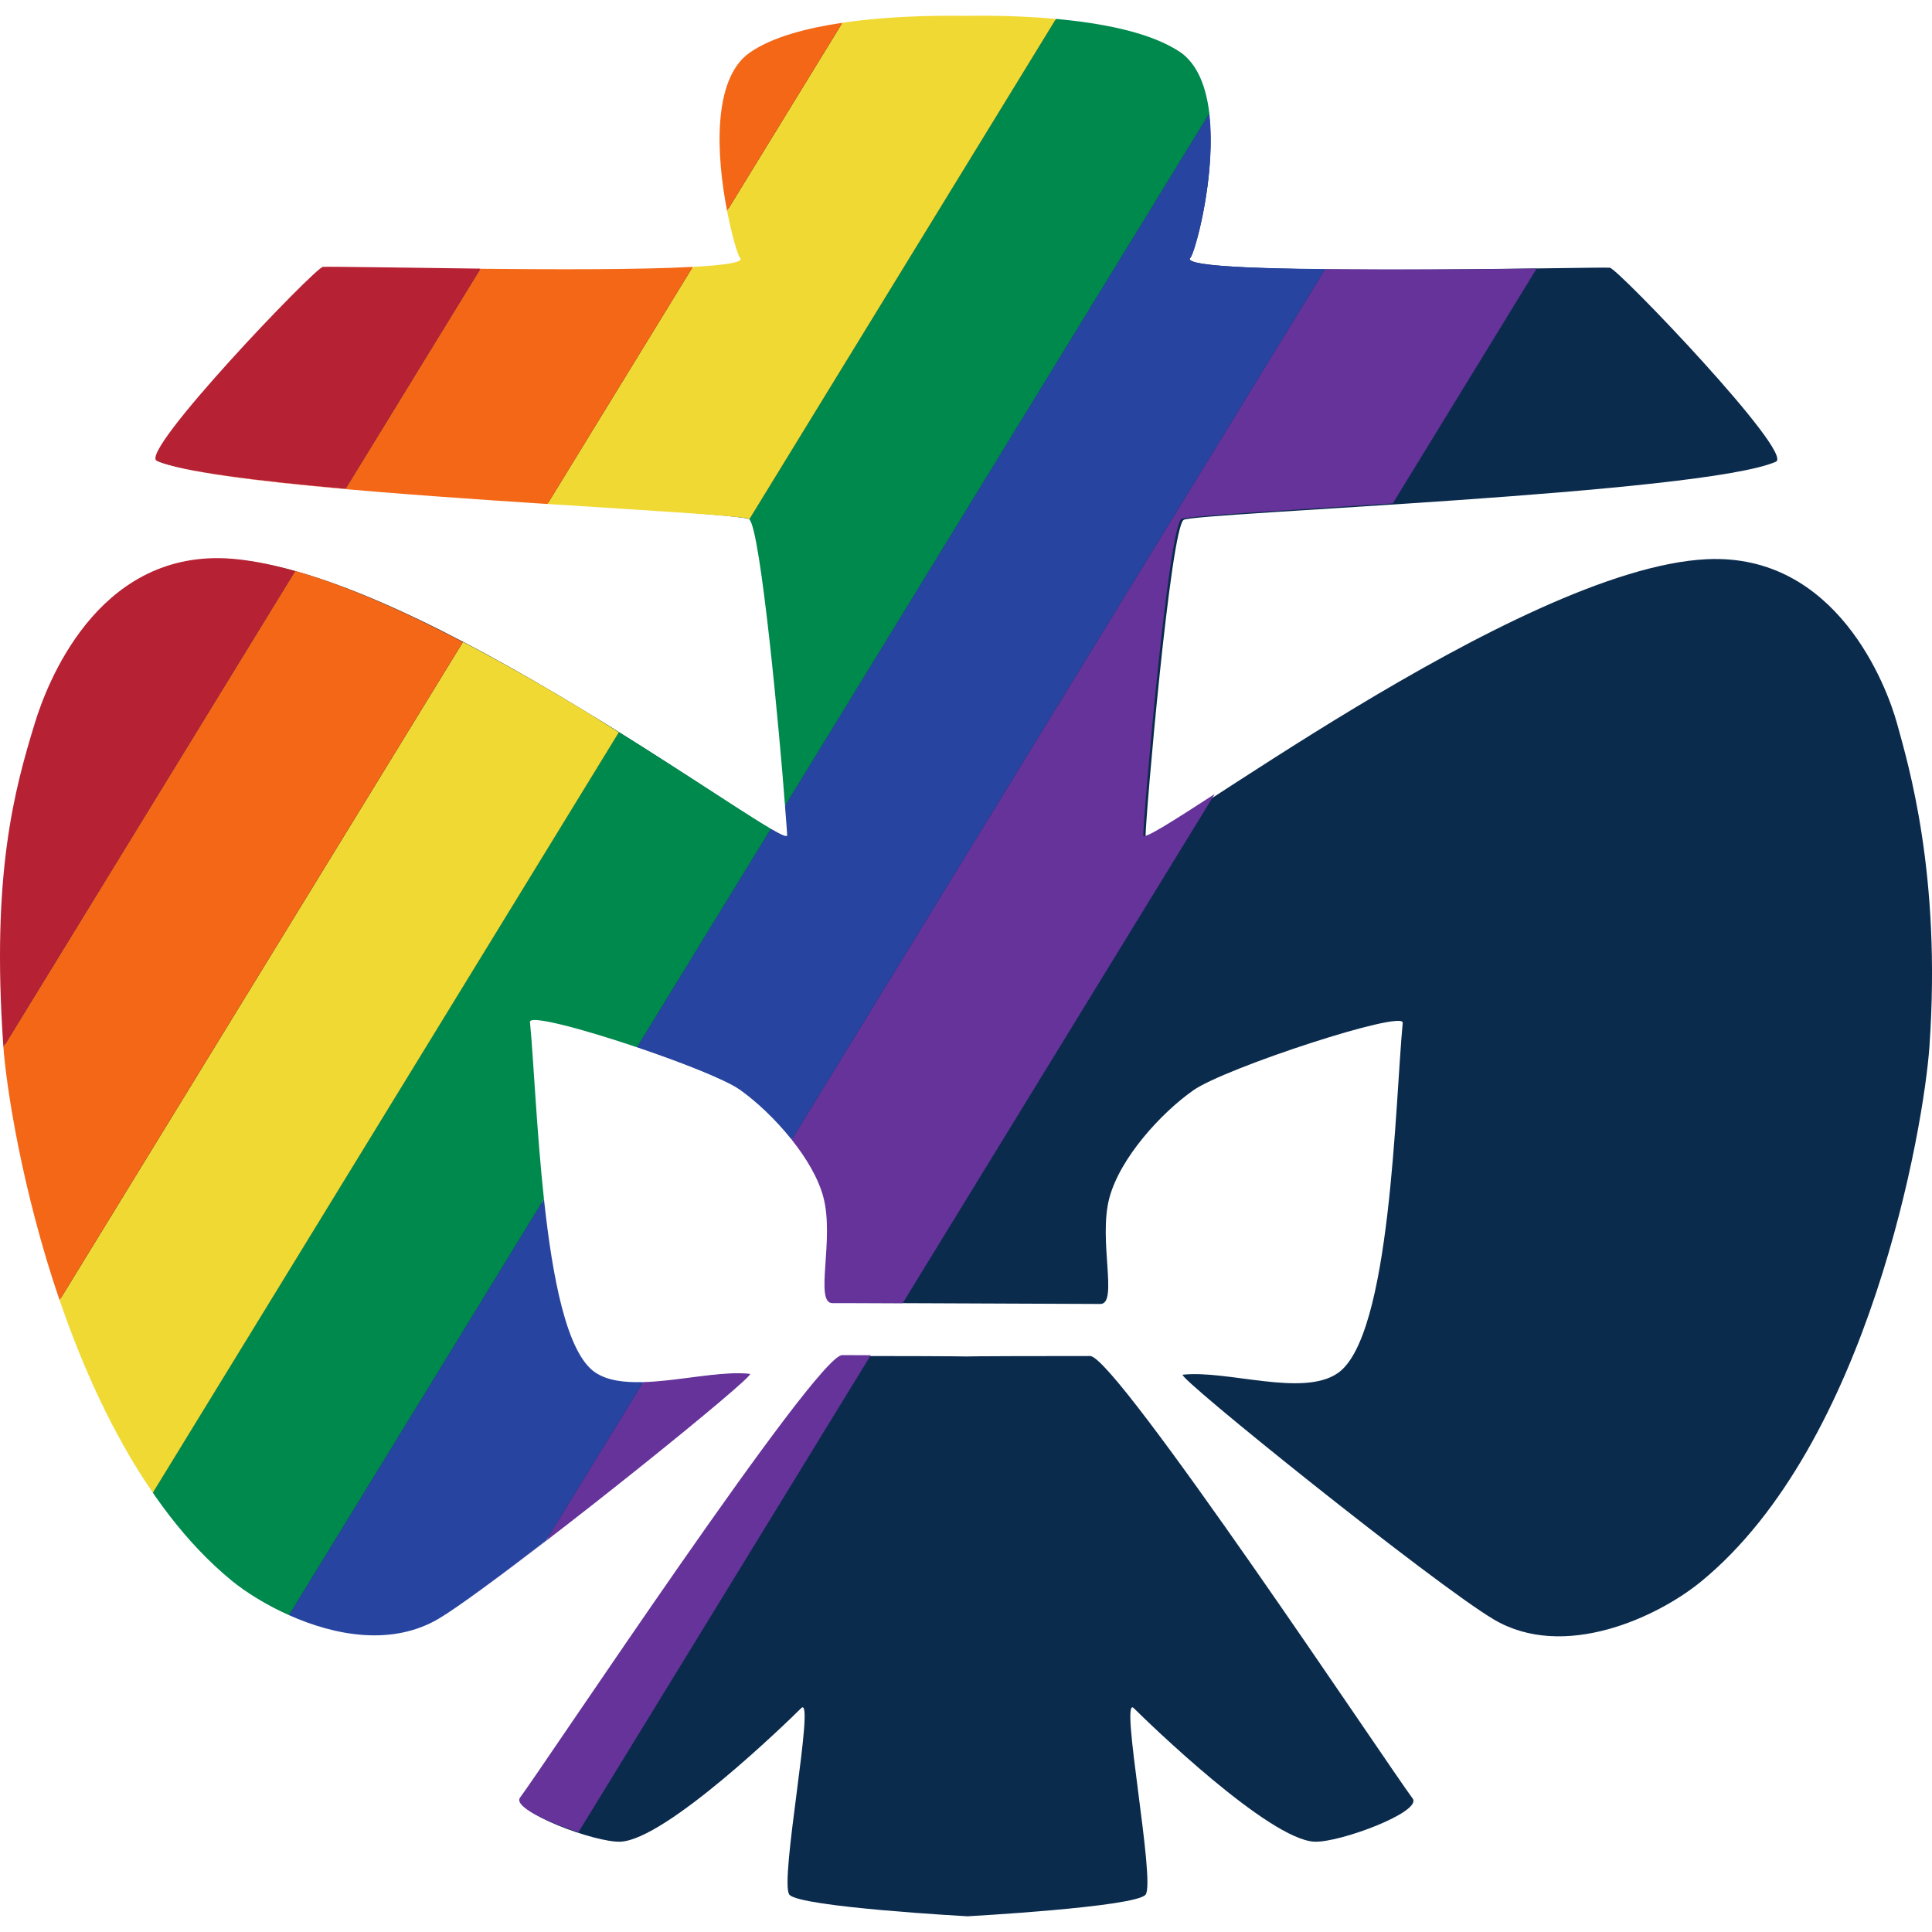
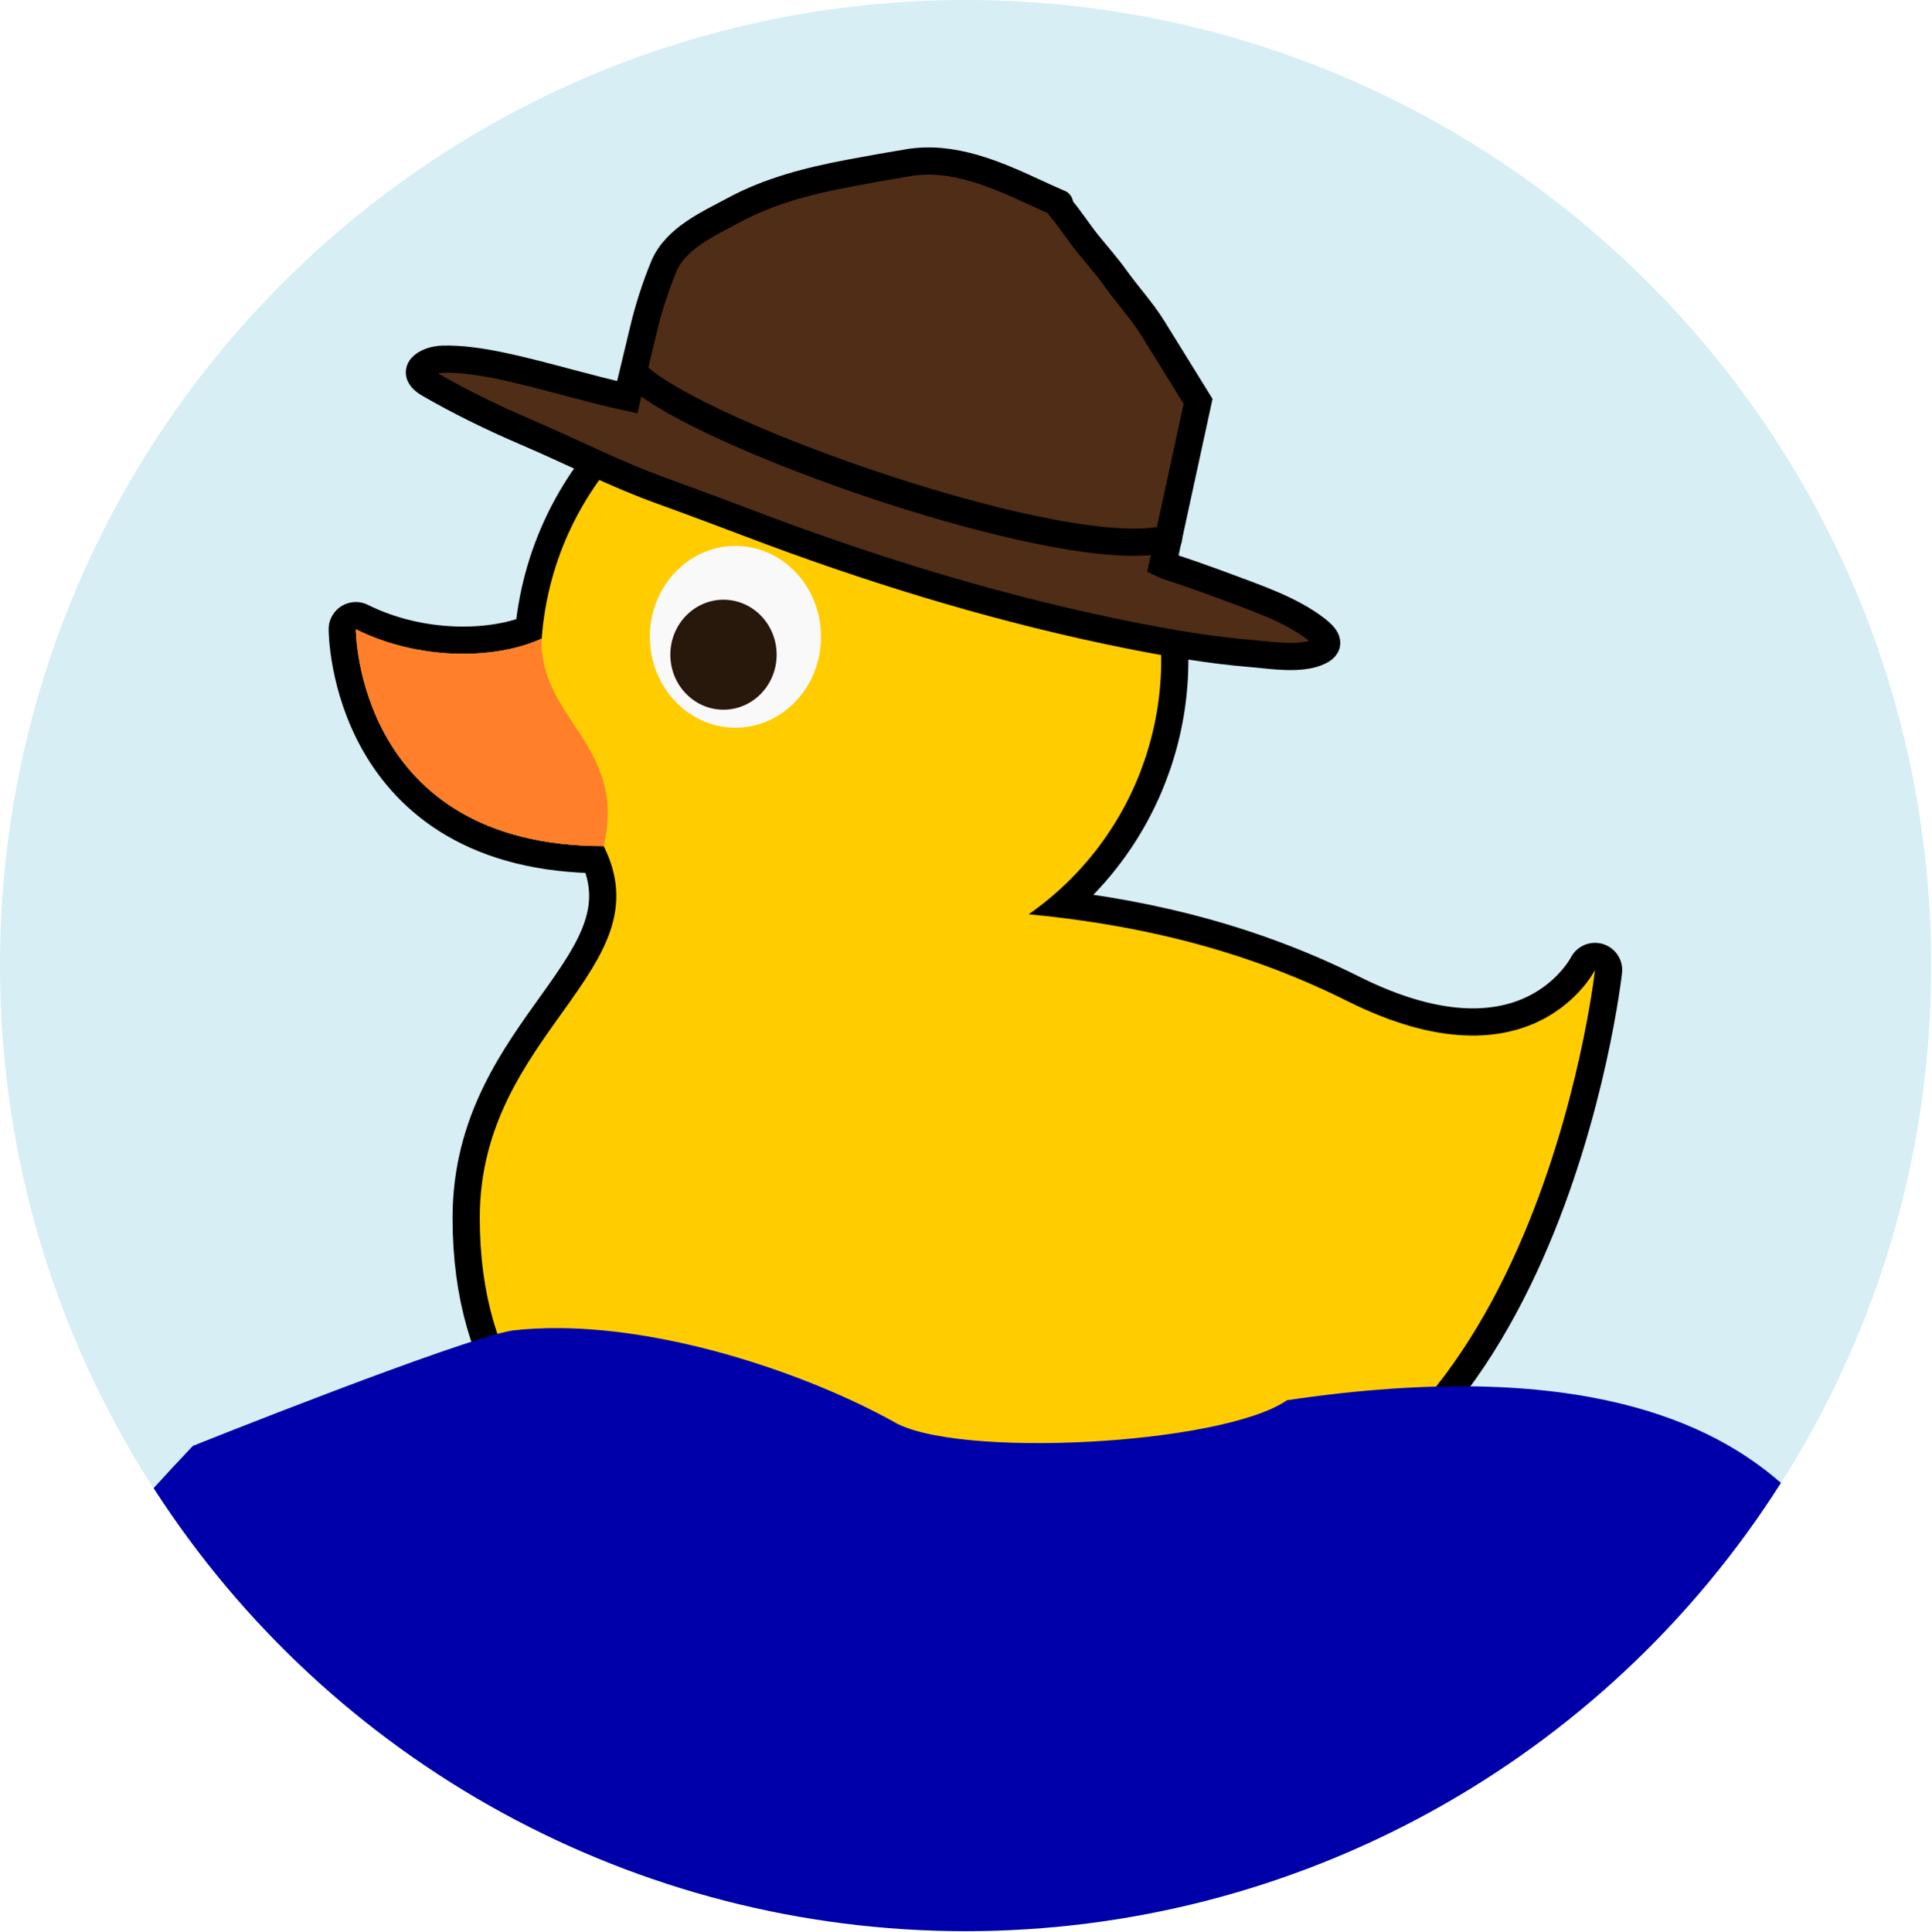
- <svg xmlns="http://www.w3.org/2000/svg" width="600" height="600" version="1.1" viewBox="0 0 600 600">
-   <g transform="matrix(.99884 0 0 .99884 .69595 .48263)" fill-rule="evenodd">
-     <g transform="translate(-125.64 47.692)" fill="#0b2b4d">
-       <path d="m425.75-42.989c4.418 0 48.642-1.054 66.831 11.567 16.859 14.262 4.521 61.256 2.454 63.353-6.044 6.135 127.87 2.76 130.45 3.132 2.576 0.364 57.476 57.713 51.622 60.31-22.484 9.989-180.06 15.871-184.11 18.074-4.045 2.212-11.877 92.332-11.877 98.348 0 5.49 115.7-83.423 174.63-86.107 40.303-1.833 55.829 39.507 59.015 51.064 3.554 12.908 13.809 47.031 10.078 100.47-1.75 25.064-18.732 123.53-71.021 166.35-13.599 11.129-42.668 24.65-64.413 11.779-18.626-11.034-99.195-75.831-96.705-76.102 13.999-1.503 37.164 7.015 48.131-0.459 16.616-11.303 17.843-83.961 20.245-108.94 0.399-4.179-55.2 13.995-65.135 20.985-9.938 6.99-22.729 20.936-26.074 33.435-3.523 13.196 2.853 33.008-2.822 32.985l-83.042-0.342c-5.675-0.023 1.154-19.447-2.364-32.643-3.34-12.499-16.132-26.445-26.066-33.435-9.938-6.99-66.581-25.791-66.177-21.612 2.41 24.974 2.054 97.551 20.658 109.59 10.982 7.473 33.552-1.186 47.547 0.317 2.498 0.27-77.773 63.665-95.795 75.319-21.733 12.871-50.512 0.246-64.107-10.883-52.287-42.823-69.274-141.29-71.031-166.35-3.724-53.439 3.424-79.513 9.859-100.47 3.563-11.596 18.934-52.896 59.233-51.064 58.94 2.685 174.09 91.557 174.09 86.067 0-6.016-7.287-96.096-11.335-98.309-3.636-2.941-160.86-9.068-184.12-18.074-5.854-2.597 49.053-59.946 51.638-60.31 2.576-0.373 135.73 3.329 129.7-2.807-2.07-2.097-14.918-51.345 3.071-63.844 18.182-12.621 62.531-11.402 66.942-11.402" />
-       <path d="m425.75 373.6s-4.821-0.143 38.155-0.159c8.026 0 92.921 127.79 100.25 137.56 3.119 4.147-22.694 13.788-30.526 13.441-14.176-0.65-51.673-37.03-56.174-41.526-4.508-4.512 6.887 54.145 3.661 58.006-3.21 3.864-55.366 6.713-55.366 6.713s-52.136-2.849-55.365-6.713c-3.218-3.862 8.173-62.518 3.668-58.006-4.509 4.497-42.008 40.877-56.178 41.526-7.824 0.347-33.644-9.293-30.53-13.441 7.329-9.767 92.111-137.68 100.14-137.56 38.264 2e-5 38.264 0.159 38.264 0.159" />
+ <svg xmlns="http://www.w3.org/2000/svg" version="1.1" width="134.177" height="134.177">
+   <svg xml:space="preserve" width="134.177" height="134.177" viewBox="0 0 35.501 35.501">
+     <defs>
+       <style>.fil0{fill:#495677}</style>
+     </defs>
+     <circle cx="17.75" cy="17.75" r="17.75" fill="#d7eef4" style="paint-order:stroke markers fill" />
+     <g fill-rule="evenodd" clip-rule="evenodd" shape-rendering="geometricPrecision" transform="translate(-120.646 -118.062) scale(.99699)">
+       <path fill="#fc0" stroke="#000" stroke-linejoin="round" stroke-width="1.003" d="M136.71 124.88a5.712 5.712 0 0 1 3.267 10.396c1.805.171 3.839.582 5.872 1.599 3.427 1.714 4.57-.571 4.57-.571s-1.143 10.28-7.997 10.28h-6.854s-5.712 0-5.712-5.711c0-3.427 3.427-4.57 2.285-6.854-4.57 0-4.57-3.999-4.57-3.999 1.142.571 2.559.571 3.427.172a5.735 5.735 0 0 1 5.712-5.312" image-rendering="optimizeQuality" style="paint-order:stroke markers fill" />
+       <ellipse cx="134.57" cy="130.16" fill="#f9f9f9" stroke-width="0" image-rendering="optimizeQuality" rx="1.578" ry="1.676" style="paint-order:markers stroke fill" />
+       <ellipse cx="134.35" cy="130.49" fill="#28170b" stroke-width="0" image-rendering="optimizeQuality" rx=".98" ry="1.014" style="paint-order:markers stroke fill" />
    </g>
-     <g stroke-width="1.333">
-       <path d="m369.24 80.116c3e-3 0.023 0.036 0.044 0.043 0.066-7e-3 -0.023-0.041-0.043-0.043-0.066zm0.279 0.389c0.075 0.057 0.293 0.103 0.398 0.158-0.103-0.055-0.325-0.101-0.398-0.158zm1.953 0.713c0.111 0.025 0.284 0.046 0.402 0.07-0.117-0.025-0.293-0.045-0.402-0.07zm8.586 1.035c0.381 0.027 0.913 0.042 1.31 0.068-0.393-0.026-0.934-0.041-1.31-0.068zm96.937 0.765c-18.13 0.284-44.026 0.351-66.148 0.158 0.164 0.001 0.297 0.007 0.461 8e-3l-165.86 270.67c4.524 5.683 8.267 11.92 9.851 17.849 3.518 13.195-2.855 32.983 2.82 32.983h21.855l97.002-158.29c-13.414 8.687-22.198 14.304-22.198 12.826 0-6.016 7.832-96.134 11.877-98.346 1.684-0.917 31.662-2.631 65.701-4.851l44.725-73.018zm-253.43 252.17c2.471 1.158 4.426 2.204 5.668 3.078-1.242-0.874-3.197-1.92-5.668-3.078zm9.664 6.15c0.111 0.091 0.223 0.202 0.334 0.295-0.111-0.093-0.223-0.203-0.334-0.295zm-64.338 35.538c0.67 5.675 1.452 11.242 2.377 16.49-0.925-5.248-1.706-10.815-2.377-16.49zm57.944 49.653c-8.444 0.315-18.665 2.464-27.585 2.715l-30.209 49.292c-9.803 7.534-18.882 14.362-25.662 19.14 26.559-18.494 91.342-70.758 89.091-71.002-1.749-0.188-3.643-0.219-5.636-0.145zm-39.624 1.15c0.202 0.079 0.41 0.151 0.617 0.223-0.206-0.073-0.416-0.143-0.617-0.223z" fill="#65339a" />
-       <path d="m270.03 420.89c-5.239-0.013-9e-5 -0.036-8.888-0.036-8.03-0.126-92.81 127.79-100.14 137.56-2.058 2.742 8.485 7.695 18.158 10.765z" fill="#65339a" />
-       <path d="m366.35 15.837c0.63 0.438 1.214 0.932 1.77 1.457-0.556-0.525-1.139-1.019-1.77-1.457zm2.215 1.918c0.346 0.354 0.676 0.725 0.992 1.111-0.317-0.386-0.646-0.758-0.992-1.111zm2.943 3.996c0.182 0.328 0.347 0.672 0.516 1.014-0.17-0.341-0.332-0.686-0.516-1.014zm1.656 3.674c0.237 0.647 0.454 1.312 0.654 1.992-0.202-0.68-0.415-1.346-0.654-1.992zm1.166 3.928c0.412 1.734 0.748 3.533 0.973 5.404-0.225-1.874-0.557-3.67-0.973-5.404zm0.973 5.404-131.93 215.29c-3e-3 -0.03-8e-3 -0.095-9e-3 -0.125 0.246 3.329 0.678 8.495 0.678 9.289-2e-5 0.684-1.802-0.104-5.059-2l-41.624 67.924c-0.023-8e-3 -0.045-0.014-0.068-0.021 13.713 4.621 27.461 9.996 31.937 13.144 5.221 3.674 11.201 9.288 16.214 15.585l165.86-270.67c-24.583-0.206-44.274-1.065-41.876-3.5 1.447-1.468 8.14-26.023 5.871-44.923zm-143.13 126.11c0.243 0.133 0.502 0.618 0.77 1.348-0.267-0.711-0.525-1.214-0.77-1.348zm0.914 1.824c0.212 0.647 0.432 1.448 0.656 2.412-0.223-0.943-0.444-1.779-0.656-2.412zm1.029 4.348c0.494 2.409 1.004 5.241 1.529 8.767-0.525-3.505-1.032-6.379-1.529-8.767zm1.807 10.709c0.561 3.912 1.127 8.235 1.691 12.922-0.564-4.712-1.126-8.99-1.691-12.922zm1.893 14.608c0.386 3.262 0.759 6.729 1.133 10.164-0.38-3.525-0.738-6.809-1.133-10.164zm2.771 26.385c0.467 4.77 0.894 9.228 1.287 13.572-0.395-4.455-0.805-8.589-1.287-13.572zm-37.898 15.33c2.677 1.705 5.227 3.337 7.713 4.937-2.616-1.685-4.883-3.135-7.713-4.937zm22.986 14.778c5.218 3.368 9.733 6.245 12.802 8.051-3.11-1.83-7.482-4.615-12.802-8.051zm-60.905 67.876c-0.025 4e-3 -0.032 0.017-0.055 0.021 0.126-0.028 0.376-5e-3 0.539-0.018-0.135 9e-3 -0.375-0.024-0.484-4e-3zm1.863 0.016c1.283 0.111 3.14 0.464 5.219 0.92-2.107-0.468-3.92-0.804-5.219-0.92zm-2.256 0.135c-0.042 0.023-0.107 0.037-0.139 0.064 0.032-0.028 0.096-0.041 0.139-0.064zm9.43 1.226c0.609 0.146 1.373 0.369 2.023 0.535-0.661-0.17-1.405-0.385-2.023-0.535zm11.053 3.045c0.217 0.065 0.447 0.139 0.666 0.205-0.223-0.068-0.445-0.139-0.666-0.205zm-16.428 51.196-79.266 129.35c14.284 6.406 32.038 9.695 46.591 1.076 6.063-3.592 19.088-13.331 33.278-24.238l30.209-49.293c-5.824 0.164-11.12-0.444-14.916-3.027-8.853-6.025-13.277-29.491-15.896-53.868zm-92.408 122.06c0.863 0.593 1.757 1.16 2.689 1.746-0.936-0.577-1.823-1.161-2.689-1.746zm4.523 2.83c2.676 1.588 5.543 3.076 8.617 4.455-3.06-1.373-5.932-2.89-8.617-4.455z" fill="#2744a0" />
-       <path d="m309.14 4.437c2.522 0.041 5.41 0.122 8.533 0.271-3.128-0.149-6.008-0.231-8.533-0.271zm8.533 0.271c1.981 0.095 4.173 0.274 6.312 0.432-2.141-0.158-4.33-0.337-6.312-0.432zm9.949 0.684-95.359 155.61c3.532 2.913 9.525 67.47 11.113 89.043l131.93-215.29c-0.972-8.095-3.557-15.172-8.953-18.92-9.116-6.325-24.797-9.171-38.731-10.439zm-98.66 75.321c-0.645 0.31-1.766 0.585-3.301 0.828 1.534-0.243 2.656-0.518 3.301-0.828zm-50.128 138.5c4.573 2.757 8.558 5.317 12.853 7.996l-144.88 236.41c-3.905-5.654-7.489-11.632-10.82-17.781 9.44 17.438 21.035 33.408 35.364 45.143 4.491 3.677 10.761 7.54 17.808 10.701l79.267-129.35c-2.294-21.353-3.216-43.402-4.342-55.063-0.223-2.3 16.51 2.211 33.267 7.861l41.624-67.924c-9.816-5.716-32.903-21.561-60.15-37.987zm-177.24 116.77c0.48 3.521 1.065 7.328 1.83 11.674-0.762-4.315-1.35-8.17-1.83-11.674zm2.113 13.216c1.261 6.989 2.909 14.826 4.976 23.253-2.073-8.421-3.71-16.265-4.976-23.253zm5.471 25.294c0.633 2.521 1.327 5.091 2.037 7.693-0.711-2.597-1.403-5.177-2.037-7.693zm2.744 10.263c0.745 2.655 1.531 5.324 2.359 8.039-0.828-2.708-1.614-5.39-2.359-8.039zm3.086 10.365c0.908 2.907 1.845 5.812 2.852 8.758-1.007-2.94-1.943-5.857-2.852-8.758zm2.936 8.998c3.356 9.795 7.293 19.697 11.824 29.381-4.532-9.673-8.465-19.597-11.824-29.381zm12.545 30.939c1.319 2.77 2.706 5.49 4.129 8.203-1.422-2.708-2.811-5.439-4.129-8.203z" fill="#00894d" />
-       <path d="m299.41 4.437c-2.719 0-20.613-0.441-38.196 2.158v0.001l-35.843 58.489c1.531 7.897 3.347 13.904 4.027 14.593 1.38 1.404-4.734 2.276-14.697 2.816l-45.176 73.721c32.586 2.109 61.024 3.765 62.653 4.652 0.026 0.015 0.057 0.125 0.084 0.146l95.363-155.62c-13.869-1.262-26.01-0.959-28.214-0.959zm-129.88 151.78c-10.858-0.703-22.33-1.489-33.684-2.318 12.088 0.893 22.27 1.58 33.684 2.318zm55.847-91.131c-1.159-5.979-2.135-13.139-2.299-20.21 0.148 7.162 1.131 14.186 2.299 20.21zm35.823-58.487c-2.62 0.388-5.21 0.845-7.765 1.381 2.549-0.532 5.151-0.994 7.765-1.381zm-8.494 1.539c-2.519 0.546-4.99 1.15-7.336 1.865 2.346-0.713 4.816-1.322 7.336-1.865zm-7.351 1.871c-0.506 0.154-0.982 0.329-1.476 0.492 0.495-0.162 0.971-0.338 1.476-0.492zm-4.264 1.469c-0.504 0.192-0.99 0.395-1.478 0.598 0.488-0.202 0.974-0.406 1.478-0.598zm-4.111 1.789c-0.384 0.188-0.776 0.37-1.147 0.566 0.37-0.196 0.763-0.378 1.147-0.566zm-4.506 2.57c-0.679 0.472-1.299 1.012-1.893 1.584 0.593-0.571 1.213-1.112 1.893-1.584zm-2.42 2.129c-0.398 0.421-0.776 0.865-1.135 1.33 0.359-0.465 0.736-0.909 1.135-1.33zm-1.664 2.029c-0.415 0.594-0.804 1.215-1.164 1.867 0.36-0.651 0.748-1.274 1.164-1.867zm-2.91 5.853c-0.091 0.258-0.179 0.518-0.264 0.781 0.085-0.263 0.173-0.523 0.264-0.781zm-2.023 9.361c-0.048 0.429-0.088 0.859-0.127 1.293 0.038-0.434 0.08-0.864 0.127-1.293zm-0.256 3.353c-0.109 1.86-0.152 3.739-0.127 5.642-0.03-1.902 0.022-3.784 0.127-5.642zm-96.788 44.238c8.79 0.133 17.801 0.217 28.523 0.305-10.102-0.087-20.138-0.178-28.523-0.305zm79.103 0.018c-3.057 0.094-6.143 0.184-9.566 0.24 3.429-0.057 6.504-0.146 9.566-0.24zm-19.656 0.367c-2.202 0.016-4.476 0.016-6.74 0.021 2.303-0.007 4.501-0.005 6.74-0.021zm-137.78 59.609c0.763 0.339 1.71 0.672 2.773 1.002-1.054-0.329-2.009-0.662-2.773-1.002zm4.463 1.473c0.522 0.141 1.036 0.282 1.609 0.422-0.568-0.139-1.092-0.28-1.609-0.422zm9.646 2.062c0.083 0.014 0.169 0.029 0.252 0.043-0.083-0.014-0.17-0.029-0.252-0.043zm8.041 1.223c1.879 0.268 3.795 0.535 5.832 0.795-2.034-0.26-3.956-0.527-5.832-0.795zm13.424 1.715c1.404 0.16 2.884 0.312 4.338 0.469-1.452-0.156-2.936-0.31-4.338-0.469zm30.407 2.951c2.531 0.214 5.118 0.401 7.693 0.607-2.563-0.203-5.175-0.397-7.693-0.607zm-39.6 21.331c0.499 0.059 1.004 0.126 1.51 0.195-0.506-0.069-1.01-0.136-1.51-0.195zm5.744 0.883c0.404 0.075 0.797 0.132 1.205 0.213-0.408-0.081-0.801-0.138-1.205-0.213zm5.992 1.291c17.222 4.213 37.135 12.998 56.907 23.339-19.777-10.343-39.679-19.148-56.907-23.339zm57.045 23.411-125.4 204.62c7.026 20.541 16.492 41.766 28.991 59.865l144.88-236.41c-4.295-2.679-8.281-5.239-12.853-7.996-11.366-6.852-23.462-13.733-35.61-20.092zm-141.98 134.1c0.103 0.826 0.198 1.579 0.318 2.465-0.118-0.862-0.217-1.66-0.318-2.465zm2.133 14.049c0.173 0.989 0.385 2.03 0.574 3.057-0.186-1.009-0.403-2.084-0.574-3.057zm3.021 15.146c0.311 1.428 0.576 2.756 0.914 4.226-0.336-1.46-0.604-2.809-0.914-4.226zm1.293 5.814c0.707 3.015 1.472 6.099 2.295 9.259-0.821-3.155-1.589-6.249-2.295-9.259zm2.992 11.896c0.797 2.976 1.65 5.993 2.553 9.058-0.9-3.059-1.758-6.087-2.553-9.058zm3.355 11.791c1.109 3.659 2.283 7.352 3.549 11.082-1.262-3.726-2.442-7.426-3.549-11.082z" fill="#f1d934" />
-       <path d="m261.21 6.597c-10.946 1.618-21.77 4.4-28.746 9.242-12.076 8.39-10.225 33.118-7.097 49.249l35.843-58.491zm-46.512 75.898c-16.048 0.871-42.499 0.822-66.036 0.586l-41.94 68.442c-23.779-2.131-44.608-4.576-54.727-7.394 18.614 5.282 72.893 9.201 117.53 12.09l45.176-73.722zm-164.04 61.241c0.28 0.089 0.549 0.177 0.85 0.266-0.304-0.088-0.566-0.177-0.85-0.266zm18.76 29.377c1.614 0.073 3.278 0.222 4.98 0.434-1.696-0.2-3.366-0.36-4.98-0.434zm5.174 0.459c5.163 0.655 10.702 1.9 16.457 3.527l-90.674 147.97c-0.008-0.107-0.04-0.317-0.047-0.422 0.902 12.859 5.862 45.052 17.492 79.127l125.4-204.63c-24.435-12.789-49.093-23.211-68.629-25.563z" fill="#f36717" />
-       <path d="m148.69 83.035c-22.174-0.273-48.069-0.681-48.996-0.547-2.585 0.364-57.491 57.712-51.636 60.309 7.628 3.388 31.209 6.266 58.661 8.726zm-57.643 94.064c-7.728-2.186-15.069-3.688-21.629-3.987-40.298-1.833-55.669 39.467-59.232 51.063-6.435 20.957-13.582 47.031-9.858 100.47 0.007 0.105 0.039 0.313 0.047 0.42z" fill="#b62234" />
+     <g stroke="#000" stroke-width="4.36">
+       <path fill="#502d16" stroke-width=".5" d="m21.375 10.368.649-2.99-.833-1.346c-.197-.319-.469-.613-.686-.918-.15-.21-.347-.433-.516-.643-.176-.219-.328-.462-.512-.675-.123-.141.276.077-.448-.258-.72-.334-1.517-.684-2.33-.548-.361.06-.724.124-1.083.192-.732.138-1.466.323-2.125.68-.46.248-1.064.512-1.285 1.027a7.88 7.88 0 0 0-.386 1.203l-.29 1.21c-.7-.15-1.64-.439-2.343-.582-.342-.07-.699-.126-1.05-.117-.315.009-.641.23-.245.458.568.328 1.182.627 1.785.885.83.355 1.64.773 2.49 1.078.685.246 1.36.507 2.04.76 2.127.788 4.315 1.444 6.54 1.889.75.15 1.507.28 2.27.342.353.029.901.123 1.238-.042.248-.121.107-.281-.067-.414-.472-.36-1.097-.567-1.645-.773a30.07 30.07 0 0 0-1.096-.385z" />
+       <path fill="none" stroke-linecap="round" stroke-width=".5" d="M11.685 6.881c1.112 1.107 7.948 3.522 9.796 3.018" />
    </g>
-   </g>
+     <path fill="#ff7f2a" fill-rule="evenodd" d="M11.096 15.554c-4.555 0-4.555-3.986-4.555-3.986 1.138.57 2.55.57 3.416.171-.048 1.478 1.575 1.965 1.14 3.816z" clip-rule="evenodd" image-rendering="optimizeQuality" shape-rendering="geometricPrecision" />
+     <path fill="#00a" fill-rule="evenodd" d="M10.288 24.415c-.3-.003-.594.011-.876.044-.994.17-5.866 2.12-5.866 2.12-.25.263-.49.522-.722.777A17.75 17.75 0 0 0 17.75 35.5a17.75 17.75 0 0 0 14.988-8.24c-1.229-1.076-3.672-2.324-9.078-1.52-1.202.828-6.13 1.08-7.249.386-1.573-.866-4.02-1.694-6.124-1.712z" clip-rule="evenodd" image-rendering="optimizeQuality" shape-rendering="geometricPrecision" style="paint-order:stroke markers fill" />
+   </svg>
+   <style>@media (prefers-color-scheme: light) { :root { filter: none; } }
+ @media (prefers-color-scheme: dark) { :root { filter: none; } }
+ </style>
</svg>
